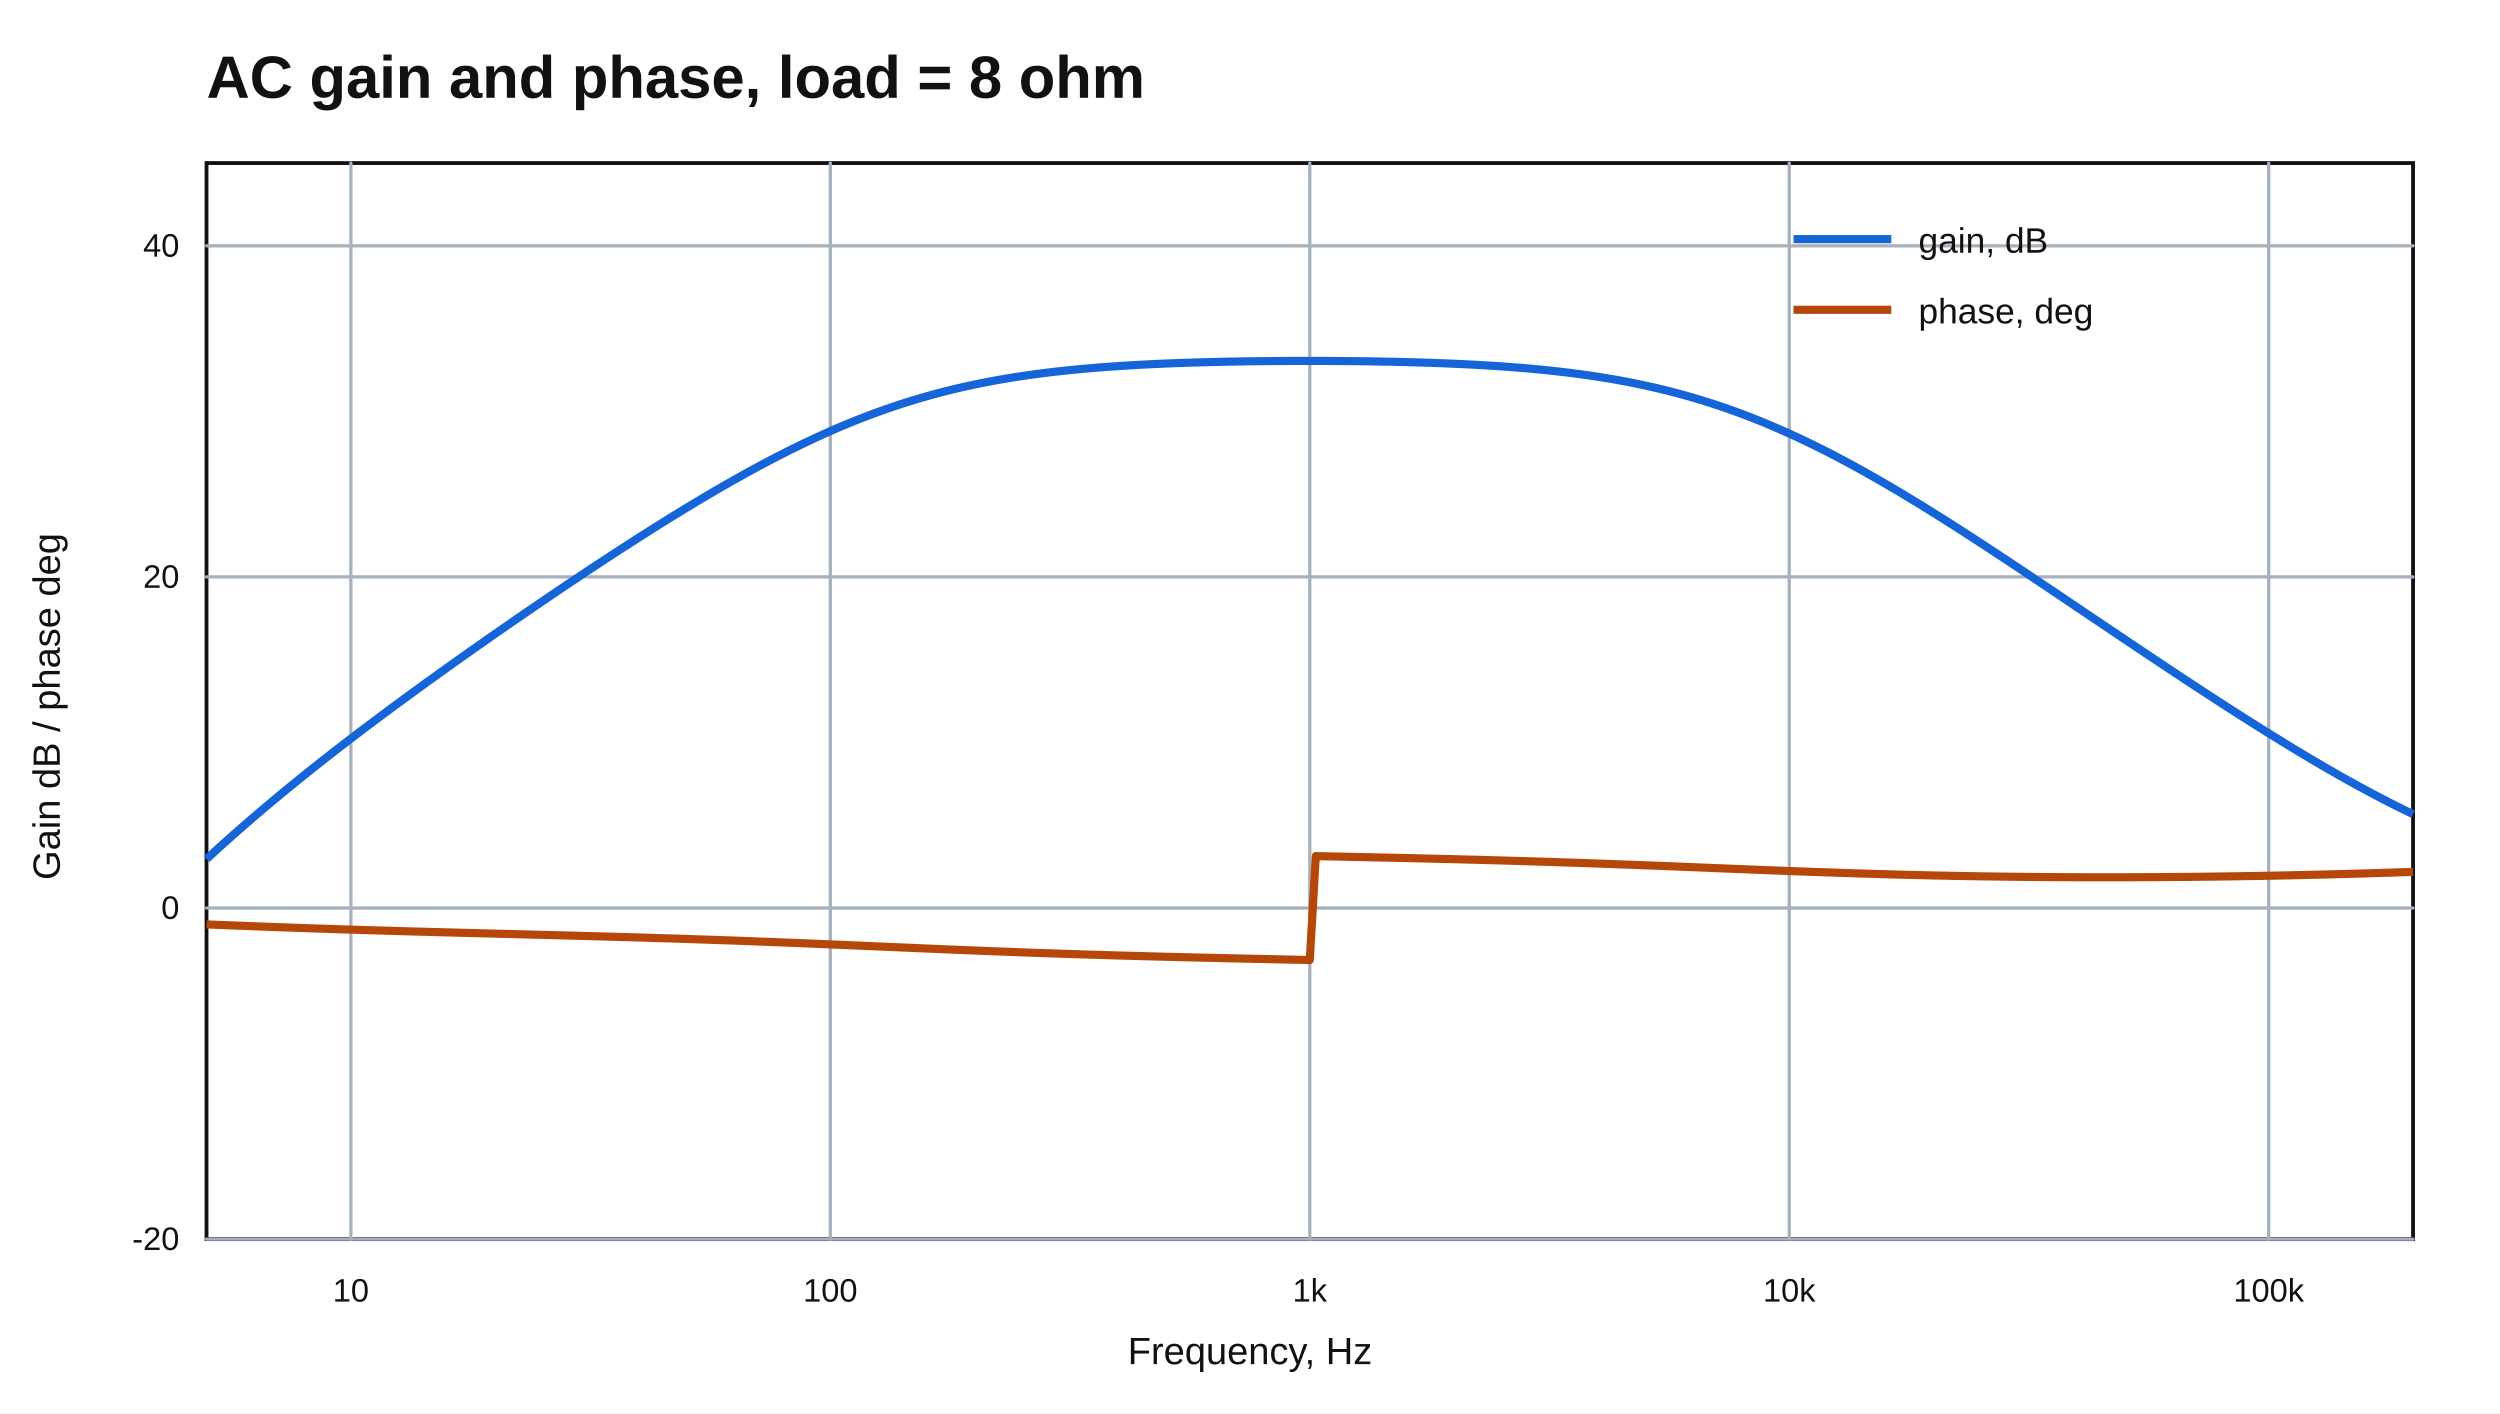
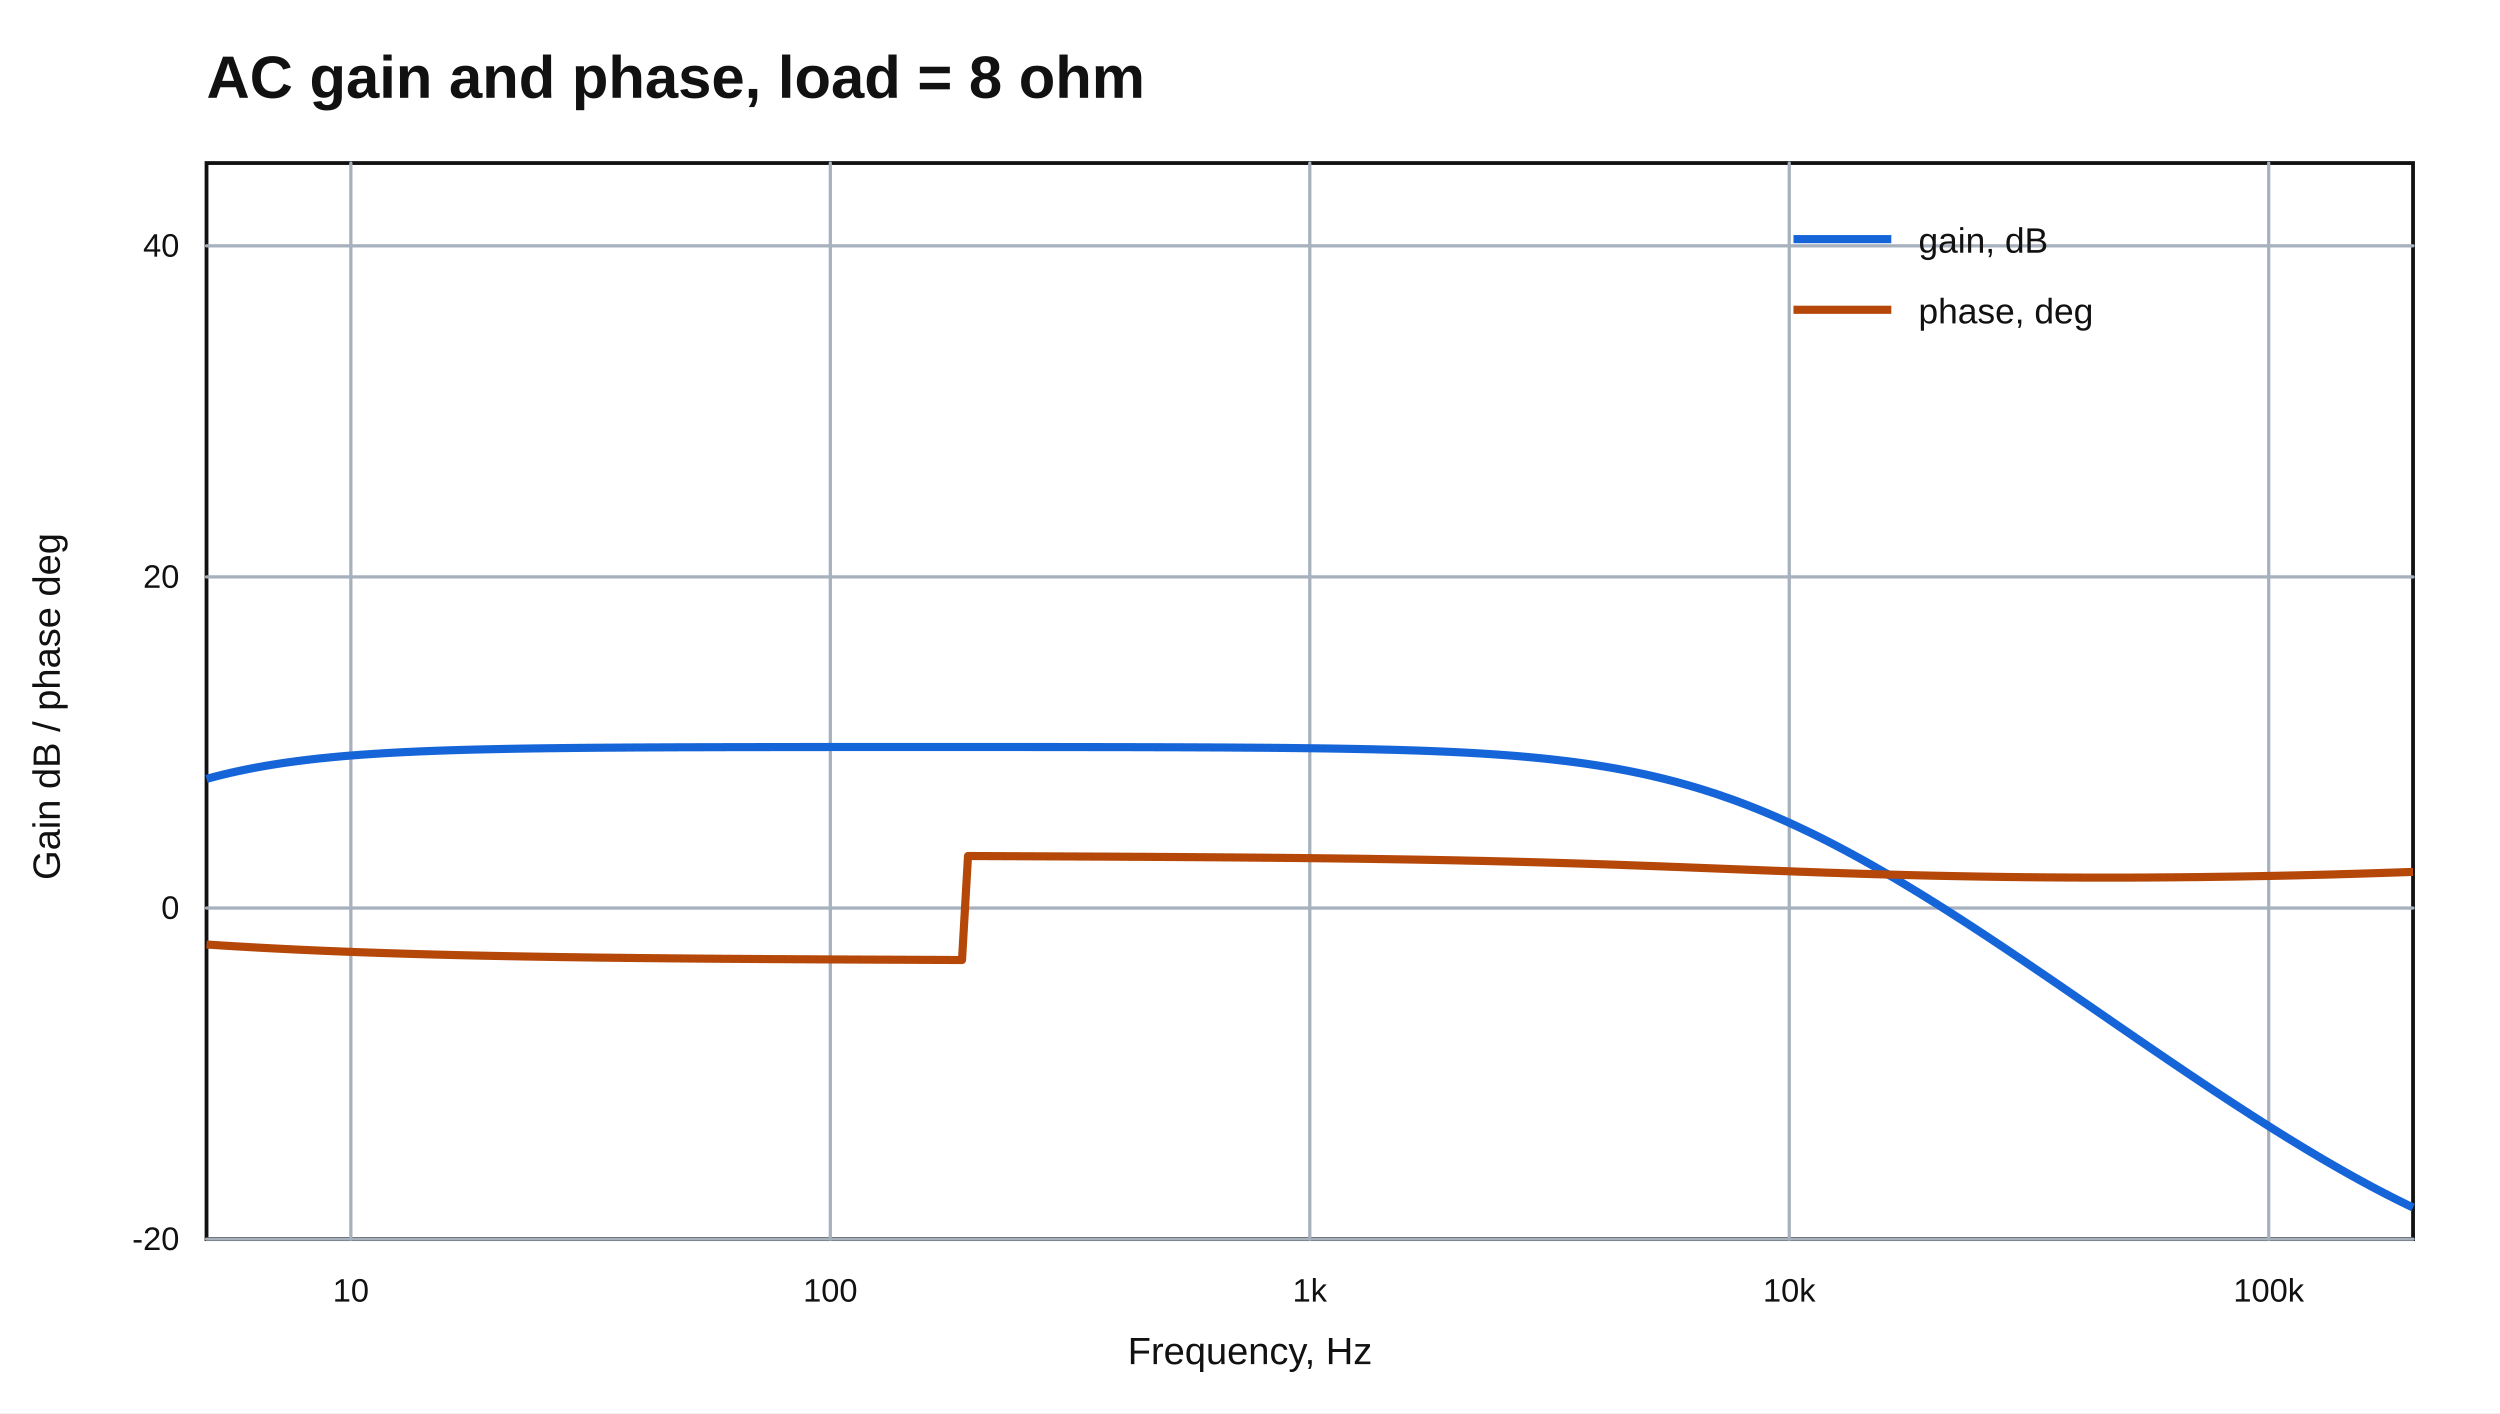
<svg xmlns="http://www.w3.org/2000/svg" width="920" height="520" viewBox="0 0 920 520">
  <defs>
    <style>
.wire{stroke:#111;stroke-width:2.6;fill:none;stroke-linecap:round;stroke-linejoin:round}
.thin{stroke:#a7b0bd;stroke-width:1.2;fill:none;stroke-linecap:round;stroke-linejoin:round}
.axis{stroke:#111;stroke-width:1.4;fill:none}
.blue{stroke:#1665d8;stroke-width:3;fill:none;stroke-linecap:round;stroke-linejoin:round}
.green{stroke:#13795b;stroke-width:3;fill:none;stroke-linecap:round;stroke-linejoin:round}
.orange{stroke:#b54708;stroke-width:3;fill:none;stroke-linecap:round;stroke-linejoin:round}
.node{fill:#111;stroke:none}
</style>
  </defs>
  <rect width="100%" height="100%" fill="#fff" />
  <text x="76" y="36" font-family="Arial, Helvetica, sans-serif" font-size="22" font-weight="700" text-anchor="start" fill="#111">AC gain and phase, load = 8 ohm</text>
  <rect x="76" y="60" width="812" height="396" fill="#fff" stroke="#111" stroke-width="1.4" />
  <line x1="129.115" y1="60" x2="129.115" y2="456" class="thin" />
  <text x="129.115" y="479" font-family="Arial, Helvetica, sans-serif" font-size="12" font-weight="400" text-anchor="middle" fill="#111">10</text>
  <line x1="305.557" y1="60" x2="305.557" y2="456" class="thin" />
  <text x="305.557" y="479" font-family="Arial, Helvetica, sans-serif" font-size="12" font-weight="400" text-anchor="middle" fill="#111">100</text>
  <line x1="482" y1="60" x2="482" y2="456" class="thin" />
  <text x="482" y="479" font-family="Arial, Helvetica, sans-serif" font-size="12" font-weight="400" text-anchor="middle" fill="#111">1k</text>
  <line x1="658.443" y1="60" x2="658.443" y2="456" class="thin" />
  <text x="658.443" y="479" font-family="Arial, Helvetica, sans-serif" font-size="12" font-weight="400" text-anchor="middle" fill="#111">10k</text>
  <line x1="834.885" y1="60" x2="834.885" y2="456" class="thin" />
  <text x="834.885" y="479" font-family="Arial, Helvetica, sans-serif" font-size="12" font-weight="400" text-anchor="middle" fill="#111">100k</text>
  <line x1="76" y1="456" x2="888" y2="456" class="thin" />
  <text x="66" y="460" font-family="Arial, Helvetica, sans-serif" font-size="12" font-weight="400" text-anchor="end" fill="#111">-20</text>
  <line x1="76" y1="334.154" x2="888" y2="334.154" class="thin" />
  <text x="66" y="338.154" font-family="Arial, Helvetica, sans-serif" font-size="12" font-weight="400" text-anchor="end" fill="#111">0</text>
  <line x1="76" y1="212.308" x2="888" y2="212.308" class="thin" />
  <text x="66" y="216.308" font-family="Arial, Helvetica, sans-serif" font-size="12" font-weight="400" text-anchor="end" fill="#111">20</text>
  <line x1="76" y1="90.462" x2="888" y2="90.462" class="thin" />
  <text x="66" y="94.462" font-family="Arial, Helvetica, sans-serif" font-size="12" font-weight="400" text-anchor="end" fill="#111">40</text>
-   <polyline points="76.00,316.13 78.21,314.10 80.41,312.09 82.62,310.11 84.83,308.14 87.03,306.18 89.24,304.25 91.45,302.33 93.65,300.43 95.86,298.55 98.07,296.68 100.27,294.83 102.48,292.99 104.68,291.17 106.89,289.36 109.10,287.56 111.30,285.78 113.51,284.01 115.72,282.26 117.92,280.51 120.13,278.78 122.34,277.05 124.54,275.34 126.75,273.64 128.96,271.94 131.16,270.26 133.37,268.58 135.58,266.92 137.78,265.26 139.99,263.61 142.20,261.97 144.40,260.33 146.61,258.71 148.82,257.09 151.02,255.47 153.23,253.86 155.43,252.26 157.64,250.67 159.85,249.08 162.05,247.49 164.26,245.91 166.47,244.34 168.67,242.77 170.88,241.21 173.09,239.65 175.29,238.10 177.50,236.55 179.71,235.00 181.91,233.46 184.12,231.93 186.33,230.40 188.53,228.87 190.74,227.35 192.95,225.83 195.15,224.32 197.36,222.81 199.57,221.31 201.77,219.81 203.98,218.31 206.18,216.83 208.39,215.34 210.60,213.86 212.80,212.39 215.01,210.92 217.22,209.45 219.42,208.00 221.63,206.54 223.84,205.10 226.04,203.66 228.25,202.22 230.46,200.80 232.66,199.38 234.87,197.96 237.08,196.56 239.28,195.16 241.49,193.77 243.70,192.39 245.90,191.01 248.11,189.65 250.32,188.30 252.52,186.95 254.73,185.62 256.93,184.29 259.14,182.98 261.35,181.67 263.55,180.38 265.76,179.10 267.97,177.84 270.17,176.59 272.38,175.35 274.59,174.12 276.79,172.91 279.00,171.71 281.21,170.53 283.41,169.37 285.62,168.22 287.83,167.09 290.03,165.97 292.24,164.88 294.45,163.80 296.65,162.74 298.86,161.70 301.07,160.68 303.27,159.67 305.48,158.69 307.68,157.73 309.89,156.79 312.10,155.87 314.30,154.97 316.51,154.10 318.72,153.24 320.92,152.41 323.13,151.60 325.34,150.81 327.54,150.04 329.75,149.29 331.96,148.57 334.16,147.87 336.37,147.19 338.58,146.53 340.78,145.90 342.99,145.28 345.20,144.69 347.40,144.11 349.61,143.56 351.82,143.03 354.02,142.52 356.23,142.02 358.43,141.55 360.64,141.09 362.85,140.66 365.05,140.24 367.26,139.84 369.47,139.45 371.67,139.08 373.88,138.73 376.09,138.39 378.29,138.07 380.50,137.76 382.71,137.47 384.91,137.19 387.12,136.92 389.33,136.67 391.53,136.43 393.74,136.20 395.95,135.98 398.15,135.77 400.36,135.57 402.57,135.39 404.77,135.21 406.98,135.04 409.18,134.88 411.39,134.73 413.60,134.59 415.80,134.45 418.01,134.32 420.22,134.20 422.42,134.09 424.63,133.98 426.84,133.88 429.04,133.78 431.25,133.70 433.46,133.61 435.66,133.53 437.87,133.46 440.08,133.39 442.28,133.33 444.49,133.27 446.70,133.21 448.90,133.16 451.11,133.11 453.32,133.07 455.52,133.03 457.73,132.99 459.93,132.96 462.14,132.93 464.35,132.91 466.55,132.89 468.76,132.87 470.97,132.85 473.17,132.84 475.38,132.83 477.59,132.82 479.79,132.82 482.00,132.82 484.21,132.82 486.41,132.83 488.62,132.83 490.83,132.85 493.03,132.86 495.24,132.88 497.45,132.90 499.65,132.92 501.86,132.95 504.07,132.98 506.27,133.02 508.48,133.06 510.68,133.10 512.89,133.14 515.10,133.19 517.30,133.25 519.51,133.31 521.72,133.37 523.92,133.44 526.13,133.51 528.34,133.59 530.54,133.67 532.75,133.76 534.96,133.85 537.16,133.95 539.37,134.05 541.58,134.17 543.78,134.28 545.99,134.41 548.20,134.54 550.40,134.68 552.61,134.83 554.82,134.99 557.02,135.16 559.23,135.33 561.43,135.52 563.64,135.71 565.85,135.92 568.05,136.13 570.26,136.36 572.47,136.60 574.67,136.85 576.88,137.11 579.09,137.39 581.29,137.68 583.50,137.98 585.71,138.30 587.91,138.63 590.12,138.98 592.33,139.35 594.53,139.73 596.74,140.13 598.95,140.54 601.15,140.98 603.36,141.43 605.57,141.90 607.77,142.39 609.98,142.90 612.18,143.43 614.39,143.98 616.60,144.55 618.80,145.14 621.01,145.75 623.22,146.39 625.42,147.05 627.63,147.73 629.84,148.43 632.04,149.15 634.25,149.90 636.46,150.67 638.66,151.46 640.87,152.27 643.08,153.11 645.28,153.97 647.49,154.85 649.70,155.75 651.90,156.68 654.11,157.63 656.32,158.60 658.52,159.59 660.73,160.60 662.93,161.63 665.14,162.68 667.35,163.76 669.55,164.85 671.76,165.96 673.97,167.09 676.17,168.24 678.38,169.41 680.59,170.59 682.79,171.79 685.00,173.01 687.21,174.24 689.41,175.49 691.62,176.75 693.83,178.03 696.03,179.32 698.24,180.62 700.45,181.94 702.65,183.27 704.86,184.61 707.07,185.96 709.27,187.33 711.48,188.70 713.68,190.08 715.89,191.47 718.10,192.87 720.30,194.28 722.51,195.70 724.72,197.12 726.92,198.55 729.13,199.99 731.34,201.43 733.54,202.88 735.75,204.33 737.96,205.79 740.16,207.25 742.37,208.72 744.58,210.19 746.78,211.66 748.99,213.14 751.20,214.62 753.40,216.10 755.61,217.58 757.82,219.06 760.02,220.55 762.23,222.03 764.43,223.52 766.64,225.00 768.85,226.49 771.05,227.98 773.26,229.46 775.47,230.95 777.67,232.43 779.88,233.92 782.09,235.40 784.29,236.88 786.50,238.36 788.71,239.84 790.91,241.31 793.12,242.78 795.33,244.25 797.53,245.72 799.74,247.18 801.95,248.64 804.15,250.10 806.36,251.55 808.57,253.00 810.77,254.44 812.98,255.88 815.18,257.31 817.39,258.74 819.60,260.17 821.80,261.58 824.01,263.00 826.22,264.40 828.42,265.80 830.63,267.19 832.84,268.58 835.04,269.95 837.25,271.32 839.46,272.68 841.66,274.04 843.87,275.38 846.08,276.71 848.28,278.03 850.49,279.35 852.70,280.65 854.90,281.94 857.11,283.22 859.32,284.48 861.52,285.74 863.73,286.98 865.93,288.20 868.14,289.42 870.35,290.61 872.55,291.80 874.76,292.96 876.97,294.12 879.17,295.25 881.38,296.37 883.59,297.47 885.79,298.55 888.00,299.61" fill="none" stroke="#1665d8" stroke-width="3" stroke-linejoin="round" />
+   <polyline points="76.00,286.64 78.21,286.04 80.41,285.47 82.62,284.92 84.83,284.40 87.03,283.91 89.24,283.44 91.45,282.99 93.65,282.56 95.86,282.16 98.07,281.77 100.27,281.41 102.48,281.06 104.68,280.73 106.89,280.42 109.10,280.12 111.30,279.84 113.51,279.57 115.72,279.32 117.92,279.07 120.13,278.85 122.34,278.63 124.54,278.43 126.75,278.23 128.96,278.05 131.16,277.88 133.37,277.71 135.58,277.56 137.78,277.41 139.99,277.27 142.20,277.14 144.40,277.01 146.61,276.89 148.82,276.78 151.02,276.68 153.23,276.58 155.43,276.48 157.64,276.39 159.85,276.31 162.05,276.23 164.26,276.15 166.47,276.08 168.67,276.01 170.88,275.95 173.09,275.89 175.29,275.83 177.50,275.78 179.71,275.73 181.91,275.68 184.12,275.64 186.33,275.59 188.53,275.55 190.74,275.51 192.95,275.48 195.15,275.44 197.36,275.41 199.57,275.38 201.77,275.35 203.98,275.33 206.18,275.30 208.39,275.28 210.60,275.25 212.80,275.23 215.01,275.21 217.22,275.19 219.42,275.17 221.63,275.16 223.84,275.14 226.04,275.13 228.25,275.11 230.46,275.10 232.66,275.08 234.87,275.07 237.08,275.06 239.28,275.05 241.49,275.04 243.70,275.03 245.90,275.02 248.11,275.01 250.32,275.00 252.52,275.00 254.73,274.99 256.93,274.98 259.14,274.98 261.35,274.97 263.55,274.96 265.76,274.96 267.97,274.95 270.17,274.95 272.38,274.95 274.59,274.94 276.79,274.94 279.00,274.93 281.21,274.93 283.41,274.93 285.62,274.92 287.83,274.92 290.03,274.92 292.24,274.92 294.45,274.91 296.65,274.91 298.86,274.91 301.07,274.91 303.27,274.91 305.48,274.90 307.68,274.90 309.89,274.90 312.10,274.90 314.30,274.90 316.51,274.90 318.72,274.90 320.92,274.90 323.13,274.89 325.34,274.89 327.54,274.89 329.75,274.89 331.96,274.89 334.16,274.89 336.37,274.89 338.58,274.89 340.78,274.89 342.99,274.89 345.20,274.89 347.40,274.89 349.61,274.89 351.82,274.89 354.02,274.89 356.23,274.89 358.43,274.89 360.64,274.89 362.85,274.90 365.05,274.90 367.26,274.90 369.47,274.90 371.67,274.90 373.88,274.90 376.09,274.90 378.29,274.90 380.50,274.91 382.71,274.91 384.91,274.91 387.12,274.91 389.33,274.91 391.53,274.92 393.74,274.92 395.95,274.92 398.15,274.92 400.36,274.93 402.57,274.93 404.77,274.93 406.98,274.94 409.18,274.94 411.39,274.95 413.60,274.95 415.80,274.95 418.01,274.96 420.22,274.97 422.42,274.97 424.63,274.98 426.84,274.98 429.04,274.99 431.25,275.00 433.46,275.00 435.66,275.01 437.87,275.02 440.08,275.03 442.28,275.04 444.49,275.05 446.70,275.06 448.90,275.07 451.11,275.08 453.32,275.10 455.52,275.11 457.73,275.13 459.93,275.14 462.14,275.16 464.35,275.17 466.55,275.19 468.76,275.21 470.97,275.23 473.17,275.25 475.38,275.28 477.59,275.30 479.79,275.33 482.00,275.35 484.21,275.38 486.41,275.41 488.62,275.44 490.83,275.48 493.03,275.51 495.24,275.55 497.45,275.59 499.65,275.63 501.86,275.68 504.07,275.72 506.27,275.77 508.48,275.83 510.68,275.88 512.89,275.94 515.10,276.00 517.30,276.07 519.51,276.14 521.72,276.21 523.92,276.29 526.13,276.37 528.34,276.46 530.54,276.55 532.75,276.65 534.96,276.75 537.16,276.86 539.37,276.97 541.58,277.09 543.78,277.22 545.99,277.35 548.20,277.49 550.40,277.64 552.61,277.80 554.82,277.96 557.02,278.13 559.23,278.31 561.43,278.51 563.64,278.71 565.85,278.92 568.05,279.14 570.26,279.37 572.47,279.62 574.67,279.88 576.88,280.14 579.09,280.43 581.29,280.72 583.50,281.03 585.71,281.36 587.91,281.70 590.12,282.05 592.33,282.42 594.53,282.81 596.74,283.22 598.95,283.64 601.15,284.08 603.36,284.54 605.57,285.01 607.77,285.51 609.98,286.03 612.18,286.56 614.39,287.12 616.60,287.69 618.80,288.29 621.01,288.91 623.22,289.55 625.42,290.21 627.63,290.90 629.84,291.61 632.04,292.33 634.25,293.09 636.46,293.86 638.66,294.65 640.87,295.47 643.08,296.31 645.28,297.18 647.49,298.06 649.70,298.97 651.90,299.90 654.11,300.85 656.32,301.82 658.52,302.81 660.73,303.82 662.93,304.86 665.14,305.91 667.35,306.98 669.55,308.07 671.76,309.18 673.97,310.31 676.17,311.46 678.38,312.63 680.59,313.81 682.79,315.01 685.00,316.22 687.21,317.46 689.41,318.70 691.62,319.96 693.83,321.24 696.03,322.53 698.24,323.83 700.45,325.15 702.65,326.48 704.86,327.82 707.07,329.17 709.27,330.53 711.48,331.91 713.68,333.29 715.89,334.69 718.10,336.09 720.30,337.51 722.51,338.93 724.72,340.36 726.92,341.80 729.13,343.25 731.34,344.70 733.54,346.16 735.75,347.63 737.96,349.10 740.16,350.58 742.37,352.07 744.58,353.55 746.78,355.05 748.99,356.55 751.20,358.05 753.40,359.55 755.61,361.06 757.82,362.57 760.02,364.09 762.23,365.60 764.43,367.12 766.64,368.64 768.85,370.15 771.05,371.67 773.26,373.19 775.47,374.71 777.67,376.23 779.88,377.75 782.09,379.27 784.29,380.78 786.50,382.30 788.71,383.81 790.91,385.32 793.12,386.83 795.33,388.33 797.53,389.83 799.74,391.33 801.95,392.82 804.15,394.31 806.36,395.79 808.57,397.27 810.77,398.75 812.98,400.21 815.18,401.68 817.39,403.13 819.60,404.58 821.80,406.03 824.01,407.46 826.22,408.89 828.42,410.32 830.63,411.73 832.84,413.13 835.04,414.53 837.25,415.92 839.46,417.30 841.66,418.67 843.87,420.02 846.08,421.37 848.28,422.71 850.49,424.03 852.70,425.35 854.90,426.65 857.11,427.93 859.32,429.21 861.52,430.47 863.73,431.72 865.93,432.95 868.14,434.17 870.35,435.37 872.55,436.56 874.76,437.73 876.97,438.88 879.17,440.02 881.38,441.14 883.59,442.24 885.79,443.32 888.00,444.38" fill="none" stroke="#1665d8" stroke-width="3" stroke-linejoin="round" />
  <line x1="660" y1="88" x2="696" y2="88" stroke="#1665d8" stroke-width="3" />
  <text x="706" y="93" font-family="Arial, Helvetica, sans-serif" font-size="13" font-weight="400" text-anchor="start" fill="#111">gain, dB</text>
-   <polyline points="76.00,340.18 78.21,340.27 80.41,340.36 82.62,340.44 84.83,340.53 87.03,340.62 89.24,340.70 91.45,340.79 93.65,340.87 95.86,340.96 98.07,341.04 100.27,341.12 102.48,341.20 104.68,341.28 106.89,341.36 109.10,341.44 111.30,341.51 113.51,341.59 115.72,341.66 117.92,341.74 120.13,341.81 122.34,341.88 124.54,341.96 126.75,342.03 128.96,342.10 131.16,342.16 133.37,342.23 135.58,342.30 137.78,342.37 139.99,342.43 142.20,342.50 144.40,342.56 146.61,342.62 148.82,342.69 151.02,342.75 153.23,342.81 155.43,342.87 157.64,342.93 159.85,342.99 162.05,343.05 164.26,343.11 166.47,343.17 168.67,343.23 170.88,343.28 173.09,343.34 175.29,343.40 177.50,343.46 179.71,343.51 181.91,343.57 184.12,343.63 186.33,343.68 188.53,343.74 190.74,343.80 192.95,343.85 195.15,343.91 197.36,343.97 199.57,344.02 201.77,344.08 203.98,344.14 206.18,344.20 208.39,344.25 210.60,344.31 212.80,344.37 215.01,344.43 217.22,344.49 219.42,344.55 221.63,344.61 223.84,344.67 226.04,344.74 228.25,344.80 230.46,344.86 232.66,344.92 234.87,344.99 237.08,345.05 239.28,345.12 241.49,345.19 243.70,345.26 245.90,345.32 248.11,345.39 250.32,345.46 252.52,345.54 254.73,345.61 256.93,345.68 259.14,345.75 261.35,345.83 263.55,345.91 265.76,345.98 267.97,346.06 270.17,346.14 272.38,346.22 274.59,346.30 276.79,346.38 279.00,346.47 281.21,346.55 283.41,346.63 285.62,346.72 287.83,346.81 290.03,346.90 292.24,346.98 294.45,347.07 296.65,347.16 298.86,347.25 301.07,347.35 303.27,347.44 305.48,347.53 307.68,347.62 309.89,347.72 312.10,347.81 314.30,347.91 316.51,348.00 318.72,348.10 320.92,348.19 323.13,348.29 325.34,348.38 327.54,348.48 329.75,348.57 331.96,348.67 334.16,348.76 336.37,348.86 338.58,348.95 340.78,349.05 342.99,349.14 345.20,349.23 347.40,349.33 349.61,349.42 351.82,349.51 354.02,349.60 356.23,349.69 358.43,349.78 360.64,349.87 362.85,349.96 365.05,350.04 367.26,350.13 369.47,350.21 371.67,350.29 373.88,350.38 376.09,350.46 378.29,350.54 380.50,350.62 382.71,350.70 384.91,350.77 387.12,350.85 389.33,350.92 391.53,351.00 393.74,351.07 395.95,351.14 398.15,351.21 400.36,351.28 402.57,351.35 404.77,351.41 406.98,351.48 409.18,351.54 411.39,351.61 413.60,351.67 415.80,351.73 418.01,351.79 420.22,351.85 422.42,351.91 424.63,351.97 426.84,352.03 429.04,352.09 431.25,352.14 433.46,352.20 435.66,352.25 437.87,352.30 440.08,352.36 442.28,352.41 444.49,352.46 446.70,352.51 448.90,352.56 451.11,352.61 453.32,352.66 455.52,352.71 457.73,352.76 459.93,352.81 462.14,352.86 464.35,352.90 466.55,352.95 468.76,353.00 470.97,353.05 473.17,353.09 475.38,353.14 477.59,353.19 479.79,353.23 482.00,353.28 484.21,315.05 486.41,315.09 488.62,315.14 490.83,315.19 493.03,315.23 495.24,315.28 497.45,315.33 499.65,315.37 501.86,315.42 504.07,315.47 506.27,315.52 508.48,315.56 510.68,315.61 512.89,315.66 515.10,315.71 517.30,315.76 519.51,315.81 521.72,315.86 523.92,315.92 526.13,315.97 528.34,316.02 530.54,316.08 532.75,316.13 534.96,316.18 537.16,316.24 539.37,316.30 541.58,316.35 543.78,316.41 545.99,316.47 548.20,316.53 550.40,316.59 552.61,316.65 554.82,316.72 557.02,316.78 559.23,316.85 561.43,316.91 563.64,316.98 565.85,317.04 568.05,317.11 570.26,317.18 572.47,317.25 574.67,317.33 576.88,317.40 579.09,317.47 581.29,317.55 583.50,317.62 585.71,317.70 587.91,317.78 590.12,317.86 592.33,317.94 594.53,318.02 596.74,318.10 598.95,318.18 601.15,318.26 603.36,318.35 605.57,318.43 607.77,318.52 609.98,318.60 612.18,318.69 614.39,318.78 616.60,318.86 618.80,318.95 621.01,319.04 623.22,319.13 625.42,319.22 627.63,319.31 629.84,319.40 632.04,319.49 634.25,319.58 636.46,319.67 638.66,319.76 640.87,319.84 643.08,319.93 645.28,320.02 647.49,320.11 649.70,320.20 651.90,320.28 654.11,320.37 656.32,320.45 658.52,320.54 660.73,320.62 662.93,320.70 665.14,320.78 667.35,320.86 669.55,320.94 671.76,321.02 673.97,321.09 676.17,321.17 678.38,321.24 680.59,321.31 682.79,321.39 685.00,321.45 687.21,321.52 689.41,321.59 691.62,321.65 693.83,321.72 696.03,321.78 698.24,321.84 700.45,321.89 702.65,321.95 704.86,322.01 707.07,322.06 709.27,322.11 711.48,322.16 713.68,322.21 715.89,322.25 718.10,322.30 720.30,322.34 722.51,322.38 724.72,322.42 726.92,322.45 729.13,322.49 731.34,322.52 733.54,322.55 735.75,322.58 737.96,322.61 740.16,322.64 742.37,322.66 744.58,322.69 746.78,322.71 748.99,322.73 751.20,322.75 753.40,322.76 755.61,322.78 757.82,322.79 760.02,322.80 762.23,322.81 764.43,322.82 766.64,322.83 768.85,322.83 771.05,322.83 773.26,322.84 775.47,322.84 777.67,322.83 779.88,322.83 782.09,322.83 784.29,322.82 786.50,322.81 788.71,322.81 790.91,322.79 793.12,322.78 795.33,322.77 797.53,322.75 799.74,322.74 801.95,322.72 804.15,322.70 806.36,322.68 808.57,322.66 810.77,322.63 812.98,322.61 815.18,322.58 817.39,322.55 819.60,322.52 821.80,322.49 824.01,322.46 826.22,322.42 828.42,322.39 830.63,322.35 832.84,322.31 835.04,322.27 837.25,322.23 839.46,322.18 841.66,322.14 843.87,322.09 846.08,322.04 848.28,321.99 850.49,321.94 852.70,321.89 854.90,321.84 857.11,321.78 859.32,321.72 861.52,321.66 863.73,321.60 865.93,321.54 868.14,321.48 870.35,321.42 872.55,321.35 874.76,321.28 876.97,321.21 879.17,321.15 881.38,321.07 883.59,321.00 885.79,320.93 888.00,320.86" fill="none" stroke="#b54708" stroke-width="3" stroke-linejoin="round" />
+   <polyline points="76.00,347.58 78.21,347.72 80.41,347.86 82.62,348.00 84.83,348.13 87.03,348.27 89.24,348.39 91.45,348.52 93.65,348.64 95.86,348.77 98.07,348.88 100.27,349.00 102.48,349.11 104.68,349.22 106.89,349.33 109.10,349.44 111.30,349.54 113.51,349.64 115.72,349.74 117.92,349.84 120.13,349.93 122.34,350.02 124.54,350.11 126.75,350.20 128.96,350.28 131.16,350.37 133.37,350.45 135.58,350.53 137.78,350.60 139.99,350.68 142.20,350.75 144.40,350.82 146.61,350.89 148.82,350.96 151.02,351.02 153.23,351.09 155.43,351.15 157.64,351.21 159.85,351.27 162.05,351.33 164.26,351.38 166.47,351.44 168.67,351.49 170.88,351.54 173.09,351.59 175.29,351.64 177.50,351.69 179.71,351.73 181.91,351.78 184.12,351.82 186.33,351.86 188.53,351.90 190.74,351.94 192.95,351.98 195.15,352.02 197.36,352.06 199.57,352.09 201.77,352.13 203.98,352.16 206.18,352.20 208.39,352.23 210.60,352.26 212.80,352.29 215.01,352.32 217.22,352.35 219.42,352.38 221.63,352.41 223.84,352.43 226.04,352.46 228.25,352.48 230.46,352.51 232.66,352.53 234.87,352.56 237.08,352.58 239.28,352.60 241.49,352.62 243.70,352.64 245.90,352.66 248.11,352.68 250.32,352.70 252.52,352.72 254.73,352.74 256.93,352.76 259.14,352.78 261.35,352.79 263.55,352.81 265.76,352.83 267.97,352.84 270.17,352.86 272.38,352.87 274.59,352.89 276.79,352.90 279.00,352.92 281.21,352.93 283.41,352.95 285.62,352.96 287.83,352.97 290.03,352.98 292.24,353.00 294.45,353.01 296.65,353.02 298.86,353.03 301.07,353.05 303.27,353.06 305.48,353.07 307.68,353.08 309.89,353.09 312.10,353.10 314.30,353.11 316.51,353.12 318.72,353.13 320.92,353.14 323.13,353.15 325.34,353.16 327.54,353.17 329.75,353.18 331.96,353.19 334.16,353.20 336.37,353.21 338.58,353.22 340.78,353.23 342.99,353.24 345.20,353.25 347.40,353.26 349.61,353.27 351.82,353.28 354.02,353.28 356.23,315.01 358.43,315.02 360.64,315.03 362.85,315.04 365.05,315.05 367.26,315.06 369.47,315.07 371.67,315.08 373.88,315.09 376.09,315.10 378.29,315.11 380.50,315.12 382.71,315.13 384.91,315.14 387.12,315.15 389.33,315.16 391.53,315.17 393.74,315.18 395.95,315.19 398.15,315.20 400.36,315.21 402.57,315.22 404.77,315.23 406.98,315.24 409.18,315.25 411.39,315.26 413.60,315.28 415.80,315.29 418.01,315.30 420.22,315.31 422.42,315.32 424.63,315.34 426.84,315.35 429.04,315.36 431.25,315.38 433.46,315.39 435.66,315.41 437.87,315.42 440.08,315.44 442.28,315.45 444.49,315.47 446.70,315.48 448.90,315.50 451.11,315.52 453.32,315.53 455.52,315.55 457.73,315.57 459.93,315.59 462.14,315.61 464.35,315.63 466.55,315.64 468.76,315.67 470.97,315.69 473.17,315.71 475.38,315.73 477.59,315.75 479.79,315.78 482.00,315.80 484.21,315.82 486.41,315.85 488.62,315.87 490.83,315.90 493.03,315.93 495.24,315.96 497.45,315.98 499.65,316.01 501.86,316.04 504.07,316.07 506.27,316.11 508.48,316.14 510.68,316.17 512.89,316.21 515.10,316.24 517.30,316.28 519.51,316.31 521.72,316.35 523.92,316.39 526.13,316.43 528.34,316.47 530.54,316.51 532.75,316.55 534.96,316.60 537.16,316.64 539.37,316.69 541.58,316.74 543.78,316.78 545.99,316.83 548.20,316.88 550.40,316.94 552.61,316.99 554.82,317.04 557.02,317.10 559.23,317.16 561.43,317.21 563.64,317.27 565.85,317.33 568.05,317.39 570.26,317.46 572.47,317.52 574.67,317.59 576.88,317.65 579.09,317.72 581.29,317.79 583.50,317.86 585.71,317.93 587.91,318.00 590.12,318.07 592.33,318.15 594.53,318.22 596.74,318.30 598.95,318.38 601.15,318.46 603.36,318.54 605.57,318.62 607.77,318.70 609.98,318.78 612.18,318.86 614.39,318.95 616.60,319.03 618.80,319.11 621.01,319.20 623.22,319.29 625.42,319.37 627.63,319.46 629.84,319.54 632.04,319.63 634.25,319.72 636.46,319.80 638.66,319.89 640.87,319.97 643.08,320.06 645.28,320.14 647.49,320.23 649.70,320.31 651.90,320.40 654.11,320.48 656.32,320.56 658.52,320.64 660.73,320.73 662.93,320.81 665.14,320.88 667.35,320.96 669.55,321.04 671.76,321.12 673.97,321.19 676.17,321.26 678.38,321.34 680.59,321.41 682.79,321.48 685.00,321.55 687.21,321.61 689.41,321.68 691.62,321.74 693.83,321.80 696.03,321.87 698.24,321.92 700.45,321.98 702.65,322.04 704.86,322.09 707.07,322.15 709.27,322.20 711.48,322.25 713.68,322.30 715.89,322.34 718.10,322.39 720.30,322.43 722.51,322.47 724.72,322.51 726.92,322.55 729.13,322.59 731.34,322.62 733.54,322.66 735.75,322.69 737.96,322.72 740.16,322.75 742.37,322.77 744.58,322.80 746.78,322.82 748.99,322.84 751.20,322.86 753.40,322.88 755.61,322.89 757.82,322.91 760.02,322.92 762.23,322.93 764.43,322.94 766.64,322.95 768.85,322.95 771.05,322.96 773.26,322.96 775.47,322.96 777.67,322.96 779.88,322.96 782.09,322.95 784.29,322.95 786.50,322.94 788.71,322.93 790.91,322.92 793.12,322.90 795.33,322.89 797.53,322.87 799.74,322.85 801.95,322.84 804.15,322.81 806.36,322.79 808.57,322.77 810.77,322.74 812.98,322.71 815.18,322.68 817.39,322.65 819.60,322.62 821.80,322.59 824.01,322.55 826.22,322.51 828.42,322.47 830.63,322.43 832.84,322.39 835.04,322.35 837.25,322.30 839.46,322.26 841.66,322.21 843.87,322.16 846.08,322.11 848.28,322.05 850.49,322.00 852.70,321.94 854.90,321.89 857.11,321.83 859.32,321.77 861.52,321.70 863.73,321.64 865.93,321.58 868.14,321.51 870.35,321.44 872.55,321.37 874.76,321.30 876.97,321.23 879.17,321.16 881.38,321.09 883.59,321.01 885.79,320.93 888.00,320.86" fill="none" stroke="#b54708" stroke-width="3" stroke-linejoin="round" />
  <line x1="660" y1="114" x2="696" y2="114" stroke="#b54708" stroke-width="3" />
  <text x="706" y="119" font-family="Arial, Helvetica, sans-serif" font-size="13" font-weight="400" text-anchor="start" fill="#111">phase, deg</text>
  <text x="460" y="502" font-family="Arial, Helvetica, sans-serif" font-size="14" font-weight="400" text-anchor="middle" fill="#111">Frequency, Hz</text>
  <text x="22" y="260" font-family="Arial, Helvetica, sans-serif" font-size="14" text-anchor="middle" fill="#111" transform="rotate(-90 22 260)">Gain dB / phase deg</text>
</svg>
